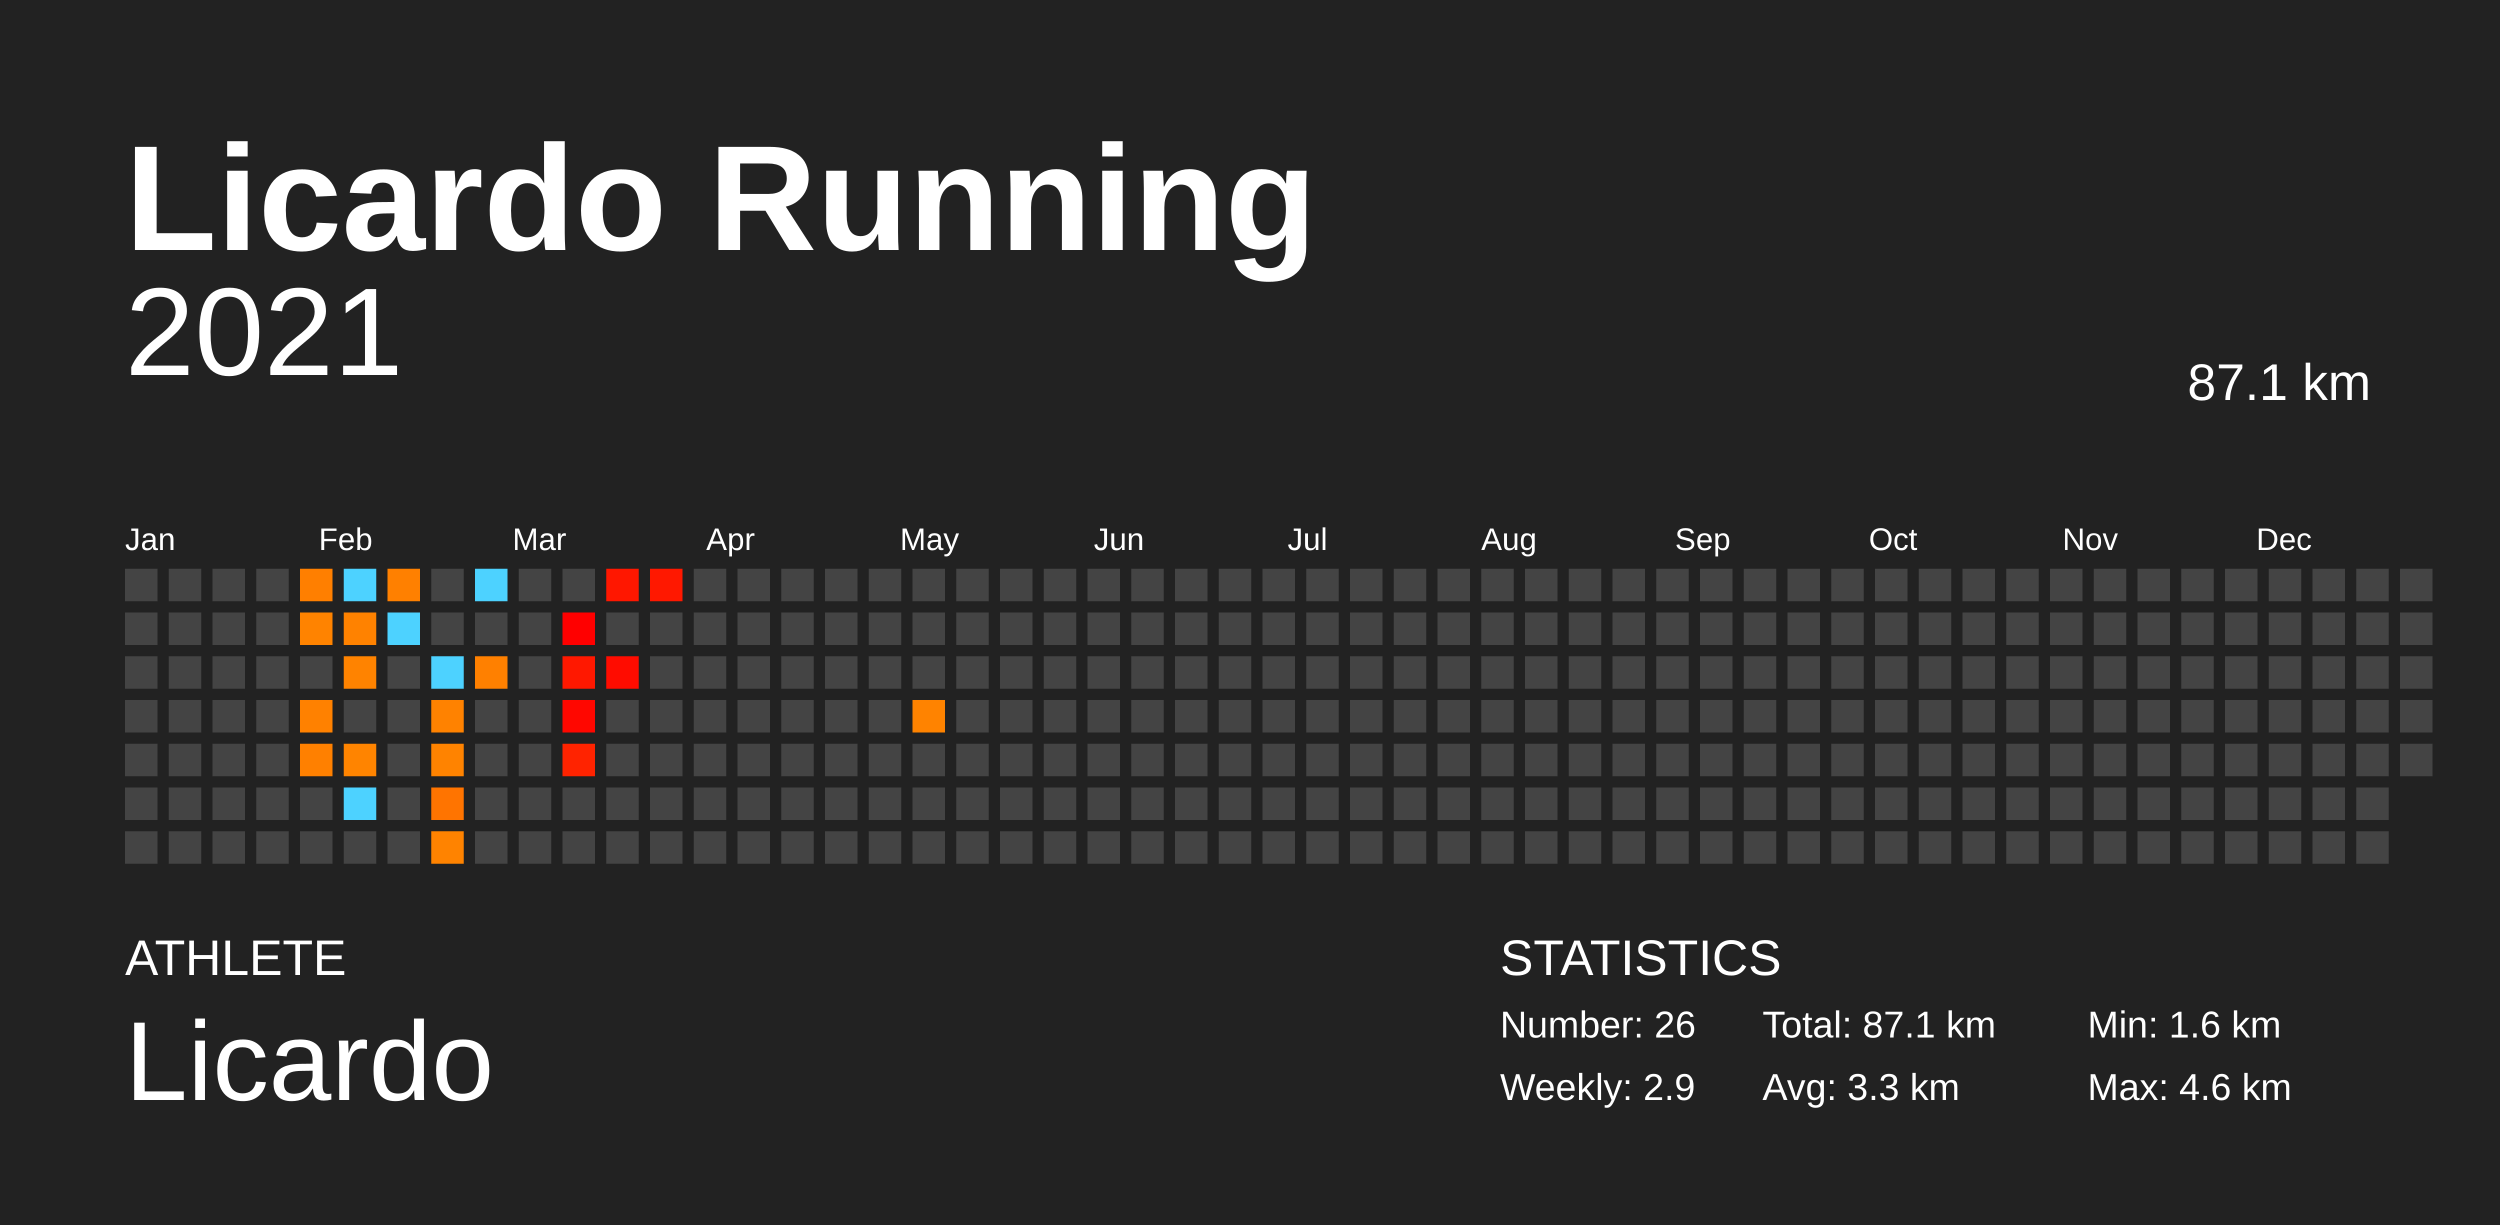
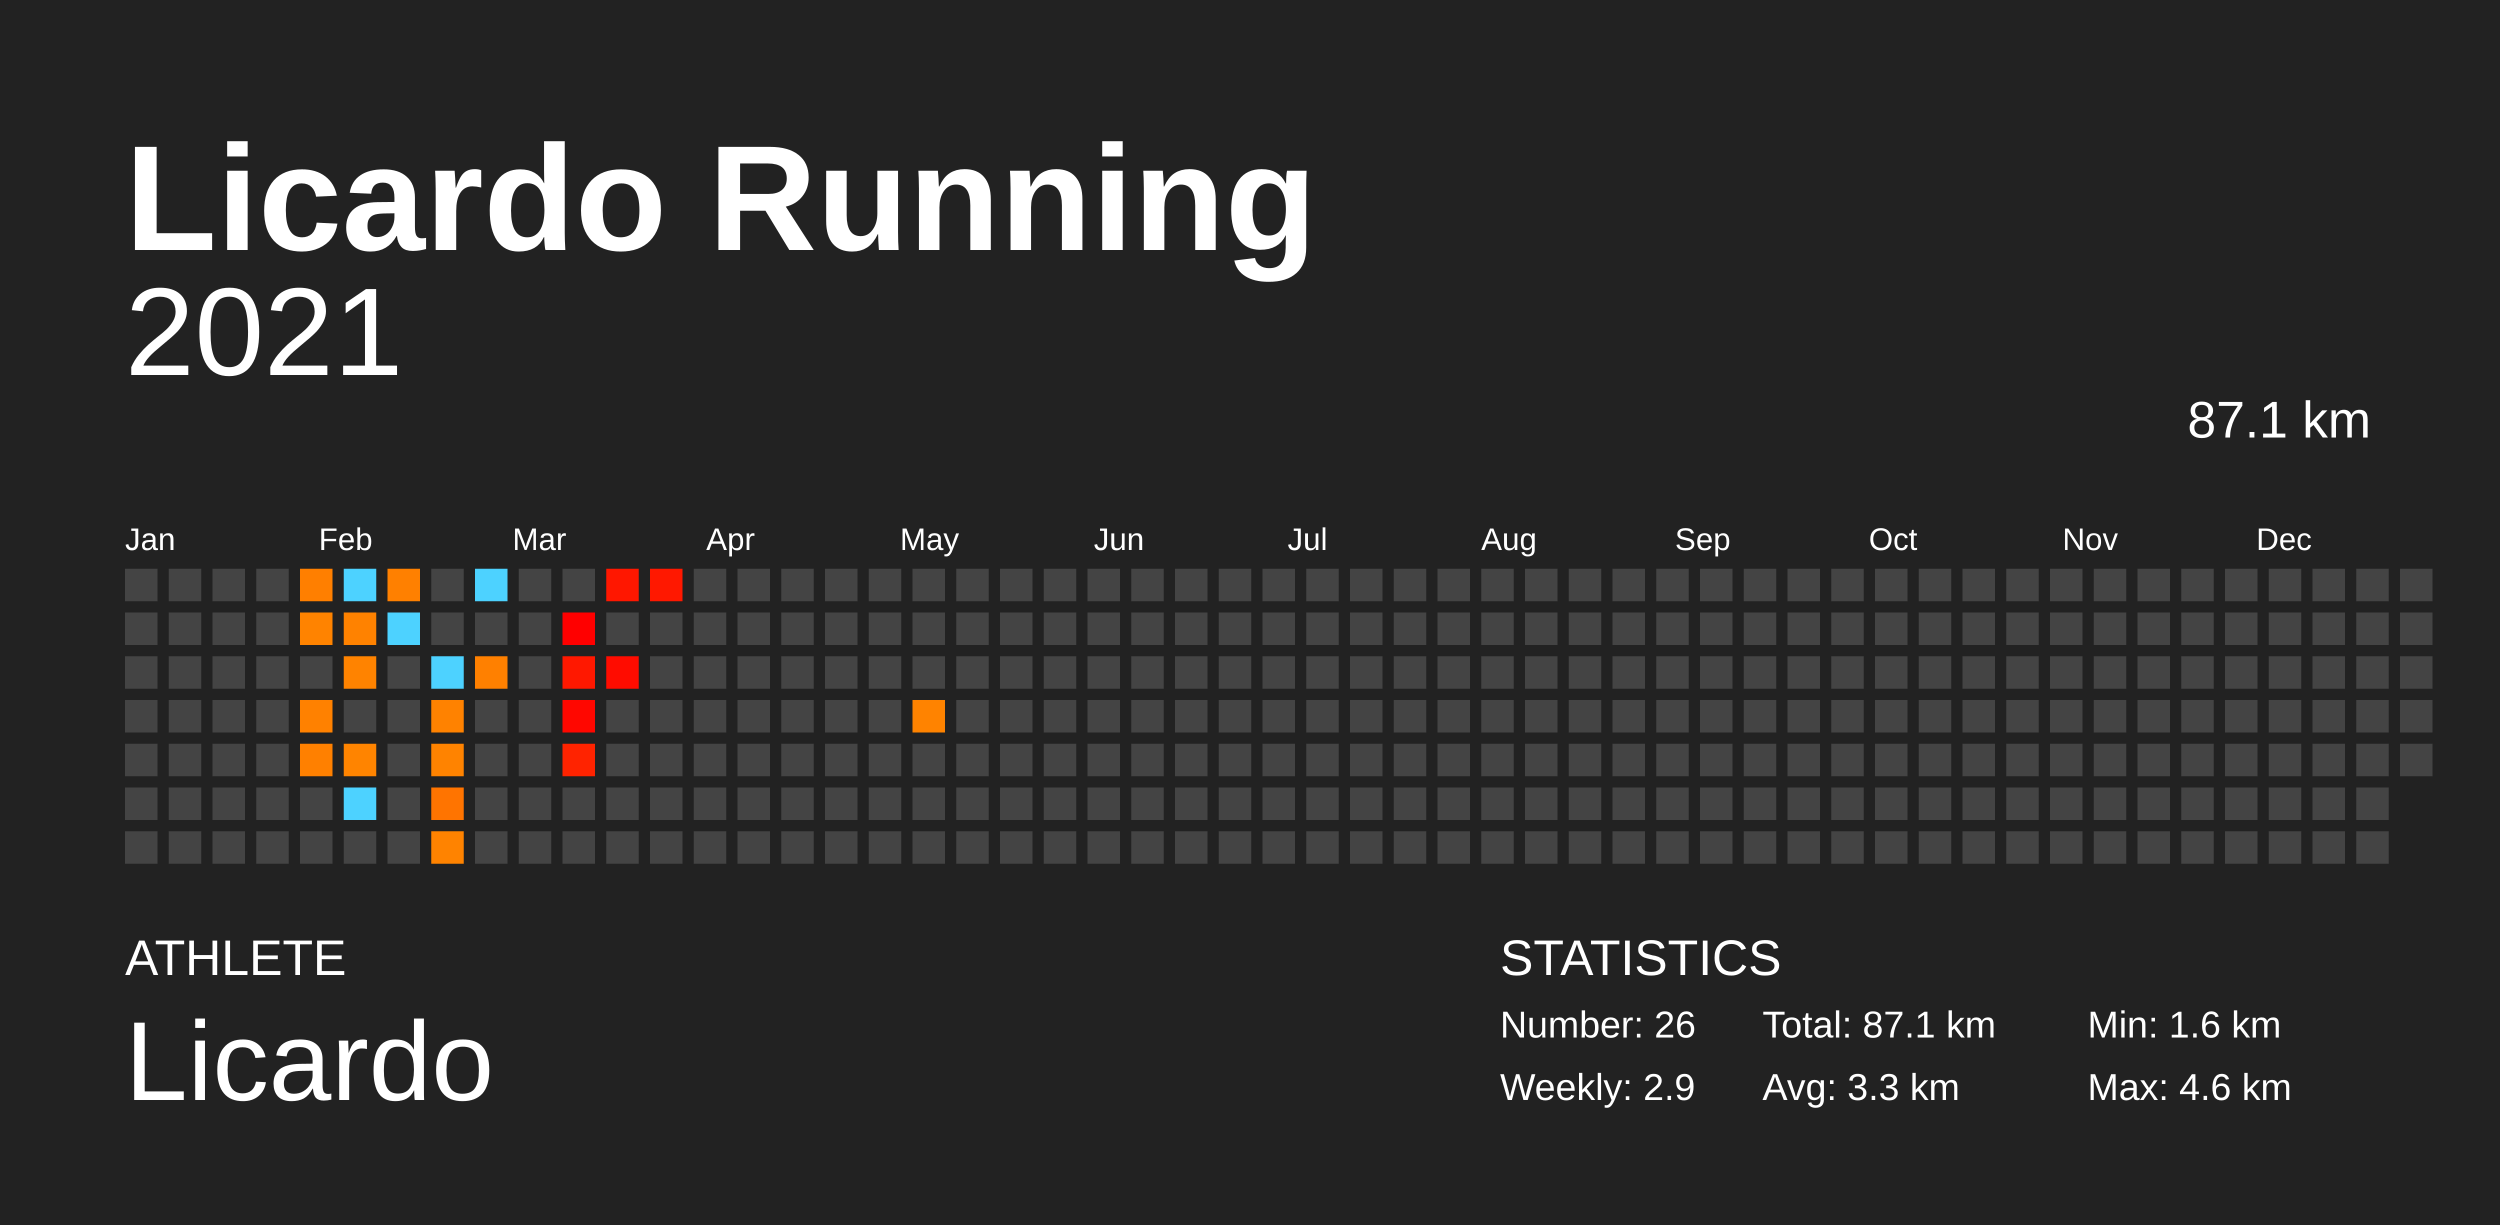
<svg xmlns="http://www.w3.org/2000/svg" baseProfile="full" height="98mm" version="1.1" viewBox="0,0,200,98" width="200mm">
  <defs />
  <rect fill="#222222" height="98" width="200" x="0" y="0" />
  <text fill="#FFFFFF" style="font-size:12px; font-family:Arial; font-weight:bold;" x="10" y="20">Licardo Running</text>
  <text fill="#FFFFFF" style="font-size:4px; font-family:Arial" x="10" y="78">ATHLETE</text>
  <text fill="#FFFFFF" style="font-size:9px; font-family:Arial" x="10" y="88">Licardo</text>
  <text fill="#FFFFFF" style="font-size:4px; font-family:Arial" x="120" y="78">STATISTICS</text>
  <text fill="#FFFFFF" style="font-size:3px; font-family:Arial" x="120" y="83">Number: 26</text>
  <text fill="#FFFFFF" style="font-size:3px; font-family:Arial" x="120" y="88">Weekly: 2.9</text>
  <text fill="#FFFFFF" style="font-size:3px; font-family:Arial" x="141" y="83">Total: 87.1 km</text>
  <text fill="#FFFFFF" style="font-size:3px; font-family:Arial" x="141" y="88">Avg: 3.3 km</text>
  <text fill="#FFFFFF" style="font-size:3px; font-family:Arial" x="167" y="83">Min: 1.6 km</text>
  <text fill="#FFFFFF" style="font-size:3px; font-family:Arial" x="167" y="88">Max: 4.6 km</text>
  <text alignment-baseline="hanging" fill="#FFFFFF" style="font-size:10.0px; font-family:Arial;" x="10" y="30">2021</text>
-   <text alignment-baseline="hanging" fill="#FFFFFF" style="font-size:4.125px; font-family:Arial;" x="175" y="32">87.1 km</text>
+   <text alignment-baseline="hanging" fill="#FFFFFF" style="font-size:4.125px; font-family:Arial;" x="175" y="35">87.1 km</text>
  <text fill="#FFFFFF" style="font-size:2.5px; font-family:Arial" x="10.0" y="44">Jan</text>
  <text fill="#FFFFFF" style="font-size:2.5px; font-family:Arial" x="25.5" y="44">Feb</text>
  <text fill="#FFFFFF" style="font-size:2.5px; font-family:Arial" x="41.0" y="44">Mar</text>
  <text fill="#FFFFFF" style="font-size:2.5px; font-family:Arial" x="56.5" y="44">Apr</text>
  <text fill="#FFFFFF" style="font-size:2.5px; font-family:Arial" x="72.0" y="44">May</text>
  <text fill="#FFFFFF" style="font-size:2.5px; font-family:Arial" x="87.5" y="44">Jun</text>
  <text fill="#FFFFFF" style="font-size:2.5px; font-family:Arial" x="103.0" y="44">Jul</text>
  <text fill="#FFFFFF" style="font-size:2.5px; font-family:Arial" x="118.5" y="44">Aug</text>
  <text fill="#FFFFFF" style="font-size:2.5px; font-family:Arial" x="134.0" y="44">Sep</text>
  <text fill="#FFFFFF" style="font-size:2.5px; font-family:Arial" x="149.5" y="44">Oct</text>
  <text fill="#FFFFFF" style="font-size:2.5px; font-family:Arial" x="165.0" y="44">Nov</text>
  <text fill="#FFFFFF" style="font-size:2.5px; font-family:Arial" x="180.5" y="44">Dec</text>
  <rect fill="#444444" height="2.6" width="2.6" x="10.0" y="45.5" />
  <rect fill="#444444" height="2.6" width="2.6" x="10.0" y="49.0" />
  <rect fill="#444444" height="2.6" width="2.6" x="10.0" y="52.5" />
  <rect fill="#444444" height="2.6" width="2.6" x="10.0" y="56.0" />
  <rect fill="#444444" height="2.6" width="2.6" x="10.0" y="59.5" />
  <rect fill="#444444" height="2.6" width="2.6" x="10.0" y="63.0" />
  <rect fill="#444444" height="2.6" width="2.6" x="10.0" y="66.5" />
  <rect fill="#444444" height="2.6" width="2.6" x="13.5" y="45.5" />
  <rect fill="#444444" height="2.6" width="2.6" x="13.5" y="49.0" />
  <rect fill="#444444" height="2.6" width="2.6" x="13.5" y="52.5" />
  <rect fill="#444444" height="2.6" width="2.6" x="13.5" y="56.0" />
  <rect fill="#444444" height="2.6" width="2.6" x="13.5" y="59.5" />
  <rect fill="#444444" height="2.6" width="2.6" x="13.5" y="63.0" />
  <rect fill="#444444" height="2.6" width="2.6" x="13.5" y="66.5" />
  <rect fill="#444444" height="2.6" width="2.6" x="17.0" y="45.5" />
  <rect fill="#444444" height="2.6" width="2.6" x="17.0" y="49.0" />
  <rect fill="#444444" height="2.6" width="2.6" x="17.0" y="52.5" />
  <rect fill="#444444" height="2.6" width="2.6" x="17.0" y="56.0" />
  <rect fill="#444444" height="2.6" width="2.6" x="17.0" y="59.5" />
  <rect fill="#444444" height="2.6" width="2.6" x="17.0" y="63.0" />
  <rect fill="#444444" height="2.6" width="2.6" x="17.0" y="66.5" />
  <rect fill="#444444" height="2.6" width="2.6" x="20.5" y="45.5" />
  <rect fill="#444444" height="2.6" width="2.6" x="20.5" y="49.0" />
  <rect fill="#444444" height="2.6" width="2.6" x="20.5" y="52.5" />
  <rect fill="#444444" height="2.6" width="2.6" x="20.5" y="56.0" />
  <rect fill="#444444" height="2.6" width="2.6" x="20.5" y="59.5" />
  <rect fill="#444444" height="2.6" width="2.6" x="20.5" y="63.0" />
  <rect fill="#444444" height="2.6" width="2.6" x="20.5" y="66.5" />
  <rect fill="#ff7f00" height="2.6" width="2.6" x="24.0" y="45.5" />
  <rect fill="#ff8300" height="2.6" width="2.6" x="24.0" y="49.0" />
  <rect fill="#444444" height="2.6" width="2.6" x="24.0" y="52.5" />
  <rect fill="#ff8100" height="2.6" width="2.6" x="24.0" y="56.0" />
  <rect fill="#ff8000" height="2.6" width="2.6" x="24.0" y="59.5" />
  <rect fill="#444444" height="2.6" width="2.6" x="24.0" y="63.0" />
  <rect fill="#444444" height="2.6" width="2.6" x="24.0" y="66.5" />
  <rect fill="#4dd2ff" height="2.6" width="2.6" x="27.5" y="45.5" />
  <rect fill="#ff8200" height="2.6" width="2.6" x="27.5" y="49.0" />
  <rect fill="#ff8300" height="2.6" width="2.6" x="27.5" y="52.5" />
  <rect fill="#444444" height="2.6" width="2.6" x="27.5" y="56.0" />
  <rect fill="#ff8400" height="2.6" width="2.6" x="27.5" y="59.5" />
  <rect fill="#4dd2ff" height="2.6" width="2.6" x="27.5" y="63.0" />
  <rect fill="#444444" height="2.6" width="2.6" x="27.5" y="66.5" />
  <rect fill="#ff8000" height="2.6" width="2.6" x="31.0" y="45.5" />
  <rect fill="#4dd2ff" height="2.6" width="2.6" x="31.0" y="49.0" />
  <rect fill="#444444" height="2.6" width="2.6" x="31.0" y="52.5" />
  <rect fill="#444444" height="2.6" width="2.6" x="31.0" y="56.0" />
  <rect fill="#444444" height="2.6" width="2.6" x="31.0" y="59.5" />
  <rect fill="#444444" height="2.6" width="2.6" x="31.0" y="63.0" />
  <rect fill="#444444" height="2.6" width="2.6" x="31.0" y="66.5" />
  <rect fill="#444444" height="2.6" width="2.6" x="34.5" y="45.5" />
  <rect fill="#444444" height="2.6" width="2.6" x="34.5" y="49.0" />
  <rect fill="#4dd2ff" height="2.6" width="2.6" x="34.5" y="52.5" />
  <rect fill="#ff8200" height="2.6" width="2.6" x="34.5" y="56.0" />
  <rect fill="#ff8300" height="2.6" width="2.6" x="34.5" y="59.5" />
  <rect fill="#ff7400" height="2.6" width="2.6" x="34.5" y="63.0" />
  <rect fill="#ff8300" height="2.6" width="2.6" x="34.5" y="66.5" />
  <rect fill="#4dd2ff" height="2.6" width="2.6" x="38.0" y="45.5" />
  <rect fill="#444444" height="2.6" width="2.6" x="38.0" y="49.0" />
  <rect fill="#ff8000" height="2.6" width="2.6" x="38.0" y="52.5" />
  <rect fill="#444444" height="2.6" width="2.6" x="38.0" y="56.0" />
  <rect fill="#444444" height="2.6" width="2.6" x="38.0" y="59.5" />
  <rect fill="#444444" height="2.6" width="2.6" x="38.0" y="63.0" />
  <rect fill="#444444" height="2.6" width="2.6" x="38.0" y="66.5" />
  <rect fill="#444444" height="2.6" width="2.6" x="41.5" y="45.5" />
  <rect fill="#444444" height="2.6" width="2.6" x="41.5" y="49.0" />
  <rect fill="#444444" height="2.6" width="2.6" x="41.5" y="52.5" />
  <rect fill="#444444" height="2.6" width="2.6" x="41.5" y="56.0" />
  <rect fill="#444444" height="2.6" width="2.6" x="41.5" y="59.5" />
  <rect fill="#444444" height="2.6" width="2.6" x="41.5" y="63.0" />
  <rect fill="#444444" height="2.6" width="2.6" x="41.5" y="66.5" />
  <rect fill="#444444" height="2.6" width="2.6" x="45.0" y="45.5" />
  <rect fill="#ff0000" height="2.6" width="2.6" x="45.0" y="49.0" />
  <rect fill="#ff1800" height="2.6" width="2.6" x="45.0" y="52.5" />
  <rect fill="#ff0700" height="2.6" width="2.6" x="45.0" y="56.0" />
  <rect fill="#ff2300" height="2.6" width="2.6" x="45.0" y="59.5" />
  <rect fill="#444444" height="2.6" width="2.6" x="45.0" y="63.0" />
  <rect fill="#444444" height="2.6" width="2.6" x="45.0" y="66.5" />
  <rect fill="#ff1700" height="2.6" width="2.6" x="48.5" y="45.5" />
  <rect fill="#444444" height="2.6" width="2.6" x="48.5" y="49.0" />
  <rect fill="#ff0c00" height="2.6" width="2.6" x="48.5" y="52.5" />
  <rect fill="#444444" height="2.6" width="2.6" x="48.5" y="56.0" />
  <rect fill="#444444" height="2.6" width="2.6" x="48.5" y="59.5" />
  <rect fill="#444444" height="2.6" width="2.6" x="48.5" y="63.0" />
  <rect fill="#444444" height="2.6" width="2.6" x="48.5" y="66.5" />
  <rect fill="#ff1800" height="2.6" width="2.6" x="52.0" y="45.5" />
  <rect fill="#444444" height="2.6" width="2.6" x="52.0" y="49.0" />
  <rect fill="#444444" height="2.6" width="2.6" x="52.0" y="52.5" />
  <rect fill="#444444" height="2.6" width="2.6" x="52.0" y="56.0" />
  <rect fill="#444444" height="2.6" width="2.6" x="52.0" y="59.5" />
  <rect fill="#444444" height="2.6" width="2.6" x="52.0" y="63.0" />
  <rect fill="#444444" height="2.6" width="2.6" x="52.0" y="66.5" />
  <rect fill="#444444" height="2.6" width="2.6" x="55.5" y="45.5" />
  <rect fill="#444444" height="2.6" width="2.6" x="55.5" y="49.0" />
  <rect fill="#444444" height="2.6" width="2.6" x="55.5" y="52.5" />
  <rect fill="#444444" height="2.6" width="2.6" x="55.5" y="56.0" />
  <rect fill="#444444" height="2.6" width="2.6" x="55.5" y="59.5" />
  <rect fill="#444444" height="2.6" width="2.6" x="55.5" y="63.0" />
  <rect fill="#444444" height="2.6" width="2.6" x="55.5" y="66.5" />
  <rect fill="#444444" height="2.6" width="2.6" x="59.0" y="45.5" />
  <rect fill="#444444" height="2.6" width="2.6" x="59.0" y="49.0" />
  <rect fill="#444444" height="2.6" width="2.6" x="59.0" y="52.5" />
  <rect fill="#444444" height="2.6" width="2.6" x="59.0" y="56.0" />
  <rect fill="#444444" height="2.6" width="2.6" x="59.0" y="59.5" />
  <rect fill="#444444" height="2.6" width="2.6" x="59.0" y="63.0" />
  <rect fill="#444444" height="2.6" width="2.6" x="59.0" y="66.5" />
  <rect fill="#444444" height="2.6" width="2.6" x="62.5" y="45.5" />
  <rect fill="#444444" height="2.6" width="2.6" x="62.5" y="49.0" />
  <rect fill="#444444" height="2.6" width="2.6" x="62.5" y="52.5" />
  <rect fill="#444444" height="2.6" width="2.6" x="62.5" y="56.0" />
  <rect fill="#444444" height="2.6" width="2.6" x="62.5" y="59.5" />
  <rect fill="#444444" height="2.6" width="2.6" x="62.5" y="63.0" />
  <rect fill="#444444" height="2.6" width="2.6" x="62.5" y="66.5" />
  <rect fill="#444444" height="2.6" width="2.6" x="66.0" y="45.5" />
  <rect fill="#444444" height="2.6" width="2.6" x="66.0" y="49.0" />
  <rect fill="#444444" height="2.6" width="2.6" x="66.0" y="52.5" />
  <rect fill="#444444" height="2.6" width="2.6" x="66.0" y="56.0" />
  <rect fill="#444444" height="2.6" width="2.6" x="66.0" y="59.5" />
  <rect fill="#444444" height="2.6" width="2.6" x="66.0" y="63.0" />
  <rect fill="#444444" height="2.6" width="2.6" x="66.0" y="66.5" />
  <rect fill="#444444" height="2.6" width="2.6" x="69.5" y="45.5" />
  <rect fill="#444444" height="2.6" width="2.6" x="69.5" y="49.0" />
  <rect fill="#444444" height="2.6" width="2.6" x="69.5" y="52.5" />
  <rect fill="#444444" height="2.6" width="2.6" x="69.5" y="56.0" />
  <rect fill="#444444" height="2.6" width="2.6" x="69.5" y="59.5" />
  <rect fill="#444444" height="2.6" width="2.6" x="69.5" y="63.0" />
  <rect fill="#444444" height="2.6" width="2.6" x="69.5" y="66.5" />
  <rect fill="#444444" height="2.6" width="2.6" x="73.0" y="45.5" />
  <rect fill="#444444" height="2.6" width="2.6" x="73.0" y="49.0" />
  <rect fill="#444444" height="2.6" width="2.6" x="73.0" y="52.5" />
  <rect fill="#ff8300" height="2.6" width="2.6" x="73.0" y="56.0" />
  <rect fill="#444444" height="2.6" width="2.6" x="73.0" y="59.5" />
  <rect fill="#444444" height="2.6" width="2.6" x="73.0" y="63.0" />
  <rect fill="#444444" height="2.6" width="2.6" x="73.0" y="66.5" />
  <rect fill="#444444" height="2.6" width="2.6" x="76.5" y="45.5" />
  <rect fill="#444444" height="2.6" width="2.6" x="76.5" y="49.0" />
  <rect fill="#444444" height="2.6" width="2.6" x="76.5" y="52.5" />
  <rect fill="#444444" height="2.6" width="2.6" x="76.5" y="56.0" />
  <rect fill="#444444" height="2.6" width="2.6" x="76.5" y="59.5" />
  <rect fill="#444444" height="2.6" width="2.6" x="76.5" y="63.0" />
  <rect fill="#444444" height="2.6" width="2.6" x="76.5" y="66.5" />
  <rect fill="#444444" height="2.6" width="2.6" x="80.0" y="45.5" />
  <rect fill="#444444" height="2.6" width="2.6" x="80.0" y="49.0" />
  <rect fill="#444444" height="2.6" width="2.6" x="80.0" y="52.5" />
  <rect fill="#444444" height="2.6" width="2.6" x="80.0" y="56.0" />
  <rect fill="#444444" height="2.6" width="2.6" x="80.0" y="59.5" />
  <rect fill="#444444" height="2.6" width="2.6" x="80.0" y="63.0" />
  <rect fill="#444444" height="2.6" width="2.6" x="80.0" y="66.5" />
  <rect fill="#444444" height="2.6" width="2.6" x="83.5" y="45.5" />
  <rect fill="#444444" height="2.6" width="2.6" x="83.5" y="49.0" />
  <rect fill="#444444" height="2.6" width="2.6" x="83.5" y="52.5" />
  <rect fill="#444444" height="2.6" width="2.6" x="83.5" y="56.0" />
  <rect fill="#444444" height="2.6" width="2.6" x="83.5" y="59.5" />
  <rect fill="#444444" height="2.6" width="2.6" x="83.5" y="63.0" />
  <rect fill="#444444" height="2.6" width="2.6" x="83.5" y="66.5" />
  <rect fill="#444444" height="2.6" width="2.6" x="87.0" y="45.5" />
  <rect fill="#444444" height="2.6" width="2.6" x="87.0" y="49.0" />
  <rect fill="#444444" height="2.6" width="2.6" x="87.0" y="52.5" />
  <rect fill="#444444" height="2.6" width="2.6" x="87.0" y="56.0" />
  <rect fill="#444444" height="2.6" width="2.6" x="87.0" y="59.5" />
  <rect fill="#444444" height="2.6" width="2.6" x="87.0" y="63.0" />
  <rect fill="#444444" height="2.6" width="2.6" x="87.0" y="66.5" />
  <rect fill="#444444" height="2.6" width="2.6" x="90.5" y="45.5" />
  <rect fill="#444444" height="2.6" width="2.6" x="90.5" y="49.0" />
  <rect fill="#444444" height="2.6" width="2.6" x="90.5" y="52.5" />
  <rect fill="#444444" height="2.6" width="2.6" x="90.5" y="56.0" />
  <rect fill="#444444" height="2.6" width="2.6" x="90.5" y="59.5" />
  <rect fill="#444444" height="2.6" width="2.6" x="90.5" y="63.0" />
  <rect fill="#444444" height="2.6" width="2.6" x="90.5" y="66.5" />
  <rect fill="#444444" height="2.6" width="2.6" x="94.0" y="45.5" />
  <rect fill="#444444" height="2.6" width="2.6" x="94.0" y="49.0" />
  <rect fill="#444444" height="2.6" width="2.6" x="94.0" y="52.5" />
  <rect fill="#444444" height="2.6" width="2.6" x="94.0" y="56.0" />
  <rect fill="#444444" height="2.6" width="2.6" x="94.0" y="59.5" />
  <rect fill="#444444" height="2.6" width="2.6" x="94.0" y="63.0" />
  <rect fill="#444444" height="2.6" width="2.6" x="94.0" y="66.5" />
  <rect fill="#444444" height="2.6" width="2.6" x="97.5" y="45.5" />
  <rect fill="#444444" height="2.6" width="2.6" x="97.5" y="49.0" />
  <rect fill="#444444" height="2.6" width="2.6" x="97.5" y="52.5" />
  <rect fill="#444444" height="2.6" width="2.6" x="97.5" y="56.0" />
  <rect fill="#444444" height="2.6" width="2.6" x="97.5" y="59.5" />
  <rect fill="#444444" height="2.6" width="2.6" x="97.5" y="63.0" />
  <rect fill="#444444" height="2.6" width="2.6" x="97.5" y="66.5" />
  <rect fill="#444444" height="2.6" width="2.6" x="101.0" y="45.5" />
  <rect fill="#444444" height="2.6" width="2.6" x="101.0" y="49.0" />
  <rect fill="#444444" height="2.6" width="2.6" x="101.0" y="52.5" />
  <rect fill="#444444" height="2.6" width="2.6" x="101.0" y="56.0" />
  <rect fill="#444444" height="2.6" width="2.6" x="101.0" y="59.5" />
  <rect fill="#444444" height="2.6" width="2.6" x="101.0" y="63.0" />
  <rect fill="#444444" height="2.6" width="2.6" x="101.0" y="66.5" />
  <rect fill="#444444" height="2.6" width="2.6" x="104.5" y="45.5" />
  <rect fill="#444444" height="2.6" width="2.6" x="104.5" y="49.0" />
  <rect fill="#444444" height="2.6" width="2.6" x="104.5" y="52.5" />
  <rect fill="#444444" height="2.6" width="2.6" x="104.5" y="56.0" />
  <rect fill="#444444" height="2.6" width="2.6" x="104.5" y="59.5" />
  <rect fill="#444444" height="2.6" width="2.6" x="104.5" y="63.0" />
  <rect fill="#444444" height="2.6" width="2.6" x="104.5" y="66.5" />
  <rect fill="#444444" height="2.6" width="2.6" x="108.0" y="45.5" />
  <rect fill="#444444" height="2.6" width="2.6" x="108.0" y="49.0" />
  <rect fill="#444444" height="2.6" width="2.6" x="108.0" y="52.5" />
  <rect fill="#444444" height="2.6" width="2.6" x="108.0" y="56.0" />
  <rect fill="#444444" height="2.6" width="2.6" x="108.0" y="59.5" />
  <rect fill="#444444" height="2.6" width="2.6" x="108.0" y="63.0" />
  <rect fill="#444444" height="2.6" width="2.6" x="108.0" y="66.5" />
  <rect fill="#444444" height="2.6" width="2.6" x="111.5" y="45.5" />
  <rect fill="#444444" height="2.6" width="2.6" x="111.5" y="49.0" />
  <rect fill="#444444" height="2.6" width="2.6" x="111.5" y="52.5" />
  <rect fill="#444444" height="2.6" width="2.6" x="111.5" y="56.0" />
  <rect fill="#444444" height="2.6" width="2.6" x="111.5" y="59.5" />
  <rect fill="#444444" height="2.6" width="2.6" x="111.5" y="63.0" />
  <rect fill="#444444" height="2.6" width="2.6" x="111.5" y="66.5" />
  <rect fill="#444444" height="2.6" width="2.6" x="115.0" y="45.5" />
  <rect fill="#444444" height="2.6" width="2.6" x="115.0" y="49.0" />
  <rect fill="#444444" height="2.6" width="2.6" x="115.0" y="52.5" />
  <rect fill="#444444" height="2.6" width="2.6" x="115.0" y="56.0" />
  <rect fill="#444444" height="2.6" width="2.6" x="115.0" y="59.5" />
  <rect fill="#444444" height="2.6" width="2.6" x="115.0" y="63.0" />
  <rect fill="#444444" height="2.6" width="2.6" x="115.0" y="66.5" />
  <rect fill="#444444" height="2.6" width="2.6" x="118.5" y="45.5" />
  <rect fill="#444444" height="2.6" width="2.6" x="118.5" y="49.0" />
  <rect fill="#444444" height="2.6" width="2.6" x="118.5" y="52.5" />
  <rect fill="#444444" height="2.6" width="2.6" x="118.5" y="56.0" />
  <rect fill="#444444" height="2.6" width="2.6" x="118.5" y="59.5" />
  <rect fill="#444444" height="2.6" width="2.6" x="118.5" y="63.0" />
  <rect fill="#444444" height="2.6" width="2.6" x="118.5" y="66.5" />
  <rect fill="#444444" height="2.6" width="2.6" x="122.0" y="45.5" />
  <rect fill="#444444" height="2.6" width="2.6" x="122.0" y="49.0" />
  <rect fill="#444444" height="2.6" width="2.6" x="122.0" y="52.5" />
  <rect fill="#444444" height="2.6" width="2.6" x="122.0" y="56.0" />
  <rect fill="#444444" height="2.6" width="2.6" x="122.0" y="59.5" />
  <rect fill="#444444" height="2.6" width="2.6" x="122.0" y="63.0" />
  <rect fill="#444444" height="2.6" width="2.6" x="122.0" y="66.5" />
  <rect fill="#444444" height="2.6" width="2.6" x="125.5" y="45.5" />
  <rect fill="#444444" height="2.6" width="2.6" x="125.5" y="49.0" />
  <rect fill="#444444" height="2.6" width="2.6" x="125.5" y="52.5" />
  <rect fill="#444444" height="2.6" width="2.6" x="125.5" y="56.0" />
  <rect fill="#444444" height="2.6" width="2.6" x="125.5" y="59.5" />
  <rect fill="#444444" height="2.6" width="2.6" x="125.5" y="63.0" />
  <rect fill="#444444" height="2.6" width="2.6" x="125.5" y="66.5" />
  <rect fill="#444444" height="2.6" width="2.6" x="129.0" y="45.5" />
  <rect fill="#444444" height="2.6" width="2.6" x="129.0" y="49.0" />
  <rect fill="#444444" height="2.6" width="2.6" x="129.0" y="52.5" />
  <rect fill="#444444" height="2.6" width="2.6" x="129.0" y="56.0" />
  <rect fill="#444444" height="2.6" width="2.6" x="129.0" y="59.5" />
  <rect fill="#444444" height="2.6" width="2.6" x="129.0" y="63.0" />
  <rect fill="#444444" height="2.6" width="2.6" x="129.0" y="66.5" />
  <rect fill="#444444" height="2.6" width="2.6" x="132.5" y="45.5" />
  <rect fill="#444444" height="2.6" width="2.6" x="132.5" y="49.0" />
  <rect fill="#444444" height="2.6" width="2.6" x="132.5" y="52.5" />
  <rect fill="#444444" height="2.6" width="2.6" x="132.5" y="56.0" />
  <rect fill="#444444" height="2.6" width="2.6" x="132.5" y="59.5" />
  <rect fill="#444444" height="2.6" width="2.6" x="132.5" y="63.0" />
  <rect fill="#444444" height="2.6" width="2.6" x="132.5" y="66.5" />
  <rect fill="#444444" height="2.6" width="2.6" x="136.0" y="45.5" />
  <rect fill="#444444" height="2.6" width="2.6" x="136.0" y="49.0" />
  <rect fill="#444444" height="2.6" width="2.6" x="136.0" y="52.5" />
  <rect fill="#444444" height="2.6" width="2.6" x="136.0" y="56.0" />
  <rect fill="#444444" height="2.6" width="2.6" x="136.0" y="59.5" />
  <rect fill="#444444" height="2.6" width="2.6" x="136.0" y="63.0" />
  <rect fill="#444444" height="2.6" width="2.6" x="136.0" y="66.5" />
  <rect fill="#444444" height="2.6" width="2.6" x="139.5" y="45.5" />
  <rect fill="#444444" height="2.6" width="2.6" x="139.5" y="49.0" />
  <rect fill="#444444" height="2.6" width="2.6" x="139.5" y="52.5" />
  <rect fill="#444444" height="2.6" width="2.6" x="139.5" y="56.0" />
  <rect fill="#444444" height="2.6" width="2.6" x="139.5" y="59.5" />
  <rect fill="#444444" height="2.6" width="2.6" x="139.5" y="63.0" />
  <rect fill="#444444" height="2.6" width="2.6" x="139.5" y="66.5" />
  <rect fill="#444444" height="2.6" width="2.6" x="143.0" y="45.5" />
  <rect fill="#444444" height="2.6" width="2.6" x="143.0" y="49.0" />
  <rect fill="#444444" height="2.6" width="2.6" x="143.0" y="52.5" />
  <rect fill="#444444" height="2.6" width="2.6" x="143.0" y="56.0" />
  <rect fill="#444444" height="2.6" width="2.6" x="143.0" y="59.5" />
  <rect fill="#444444" height="2.6" width="2.6" x="143.0" y="63.0" />
  <rect fill="#444444" height="2.6" width="2.6" x="143.0" y="66.5" />
  <rect fill="#444444" height="2.6" width="2.6" x="146.5" y="45.5" />
  <rect fill="#444444" height="2.6" width="2.6" x="146.5" y="49.0" />
  <rect fill="#444444" height="2.6" width="2.6" x="146.5" y="52.5" />
  <rect fill="#444444" height="2.6" width="2.6" x="146.5" y="56.0" />
  <rect fill="#444444" height="2.6" width="2.6" x="146.5" y="59.5" />
  <rect fill="#444444" height="2.6" width="2.6" x="146.5" y="63.0" />
  <rect fill="#444444" height="2.6" width="2.6" x="146.5" y="66.5" />
  <rect fill="#444444" height="2.6" width="2.6" x="150.0" y="45.5" />
  <rect fill="#444444" height="2.6" width="2.6" x="150.0" y="49.0" />
  <rect fill="#444444" height="2.6" width="2.6" x="150.0" y="52.5" />
  <rect fill="#444444" height="2.6" width="2.6" x="150.0" y="56.0" />
  <rect fill="#444444" height="2.6" width="2.6" x="150.0" y="59.5" />
  <rect fill="#444444" height="2.6" width="2.6" x="150.0" y="63.0" />
  <rect fill="#444444" height="2.6" width="2.6" x="150.0" y="66.5" />
  <rect fill="#444444" height="2.6" width="2.6" x="153.5" y="45.5" />
  <rect fill="#444444" height="2.6" width="2.6" x="153.5" y="49.0" />
  <rect fill="#444444" height="2.6" width="2.6" x="153.5" y="52.5" />
  <rect fill="#444444" height="2.6" width="2.6" x="153.5" y="56.0" />
  <rect fill="#444444" height="2.6" width="2.6" x="153.5" y="59.5" />
  <rect fill="#444444" height="2.6" width="2.6" x="153.5" y="63.0" />
  <rect fill="#444444" height="2.6" width="2.6" x="153.5" y="66.5" />
  <rect fill="#444444" height="2.6" width="2.6" x="157.0" y="45.5" />
  <rect fill="#444444" height="2.6" width="2.6" x="157.0" y="49.0" />
  <rect fill="#444444" height="2.6" width="2.6" x="157.0" y="52.5" />
  <rect fill="#444444" height="2.6" width="2.6" x="157.0" y="56.0" />
  <rect fill="#444444" height="2.6" width="2.6" x="157.0" y="59.5" />
  <rect fill="#444444" height="2.6" width="2.6" x="157.0" y="63.0" />
  <rect fill="#444444" height="2.6" width="2.6" x="157.0" y="66.5" />
  <rect fill="#444444" height="2.6" width="2.6" x="160.5" y="45.5" />
  <rect fill="#444444" height="2.6" width="2.6" x="160.5" y="49.0" />
  <rect fill="#444444" height="2.6" width="2.6" x="160.5" y="52.5" />
  <rect fill="#444444" height="2.6" width="2.6" x="160.5" y="56.0" />
  <rect fill="#444444" height="2.6" width="2.6" x="160.5" y="59.5" />
  <rect fill="#444444" height="2.6" width="2.6" x="160.5" y="63.0" />
  <rect fill="#444444" height="2.6" width="2.6" x="160.5" y="66.5" />
  <rect fill="#444444" height="2.6" width="2.6" x="164.0" y="45.5" />
  <rect fill="#444444" height="2.6" width="2.6" x="164.0" y="49.0" />
  <rect fill="#444444" height="2.6" width="2.6" x="164.0" y="52.5" />
  <rect fill="#444444" height="2.6" width="2.6" x="164.0" y="56.0" />
  <rect fill="#444444" height="2.6" width="2.6" x="164.0" y="59.5" />
  <rect fill="#444444" height="2.6" width="2.6" x="164.0" y="63.0" />
  <rect fill="#444444" height="2.6" width="2.6" x="164.0" y="66.5" />
  <rect fill="#444444" height="2.6" width="2.6" x="167.5" y="45.5" />
  <rect fill="#444444" height="2.6" width="2.6" x="167.5" y="49.0" />
  <rect fill="#444444" height="2.6" width="2.6" x="167.5" y="52.5" />
  <rect fill="#444444" height="2.6" width="2.6" x="167.5" y="56.0" />
  <rect fill="#444444" height="2.6" width="2.6" x="167.5" y="59.5" />
  <rect fill="#444444" height="2.6" width="2.6" x="167.5" y="63.0" />
  <rect fill="#444444" height="2.6" width="2.6" x="167.5" y="66.5" />
  <rect fill="#444444" height="2.6" width="2.6" x="171.0" y="45.5" />
  <rect fill="#444444" height="2.6" width="2.6" x="171.0" y="49.0" />
  <rect fill="#444444" height="2.6" width="2.6" x="171.0" y="52.5" />
  <rect fill="#444444" height="2.6" width="2.6" x="171.0" y="56.0" />
  <rect fill="#444444" height="2.6" width="2.6" x="171.0" y="59.5" />
  <rect fill="#444444" height="2.6" width="2.6" x="171.0" y="63.0" />
  <rect fill="#444444" height="2.6" width="2.6" x="171.0" y="66.5" />
  <rect fill="#444444" height="2.6" width="2.6" x="174.5" y="45.5" />
  <rect fill="#444444" height="2.6" width="2.6" x="174.5" y="49.0" />
  <rect fill="#444444" height="2.6" width="2.6" x="174.5" y="52.5" />
  <rect fill="#444444" height="2.6" width="2.6" x="174.5" y="56.0" />
  <rect fill="#444444" height="2.6" width="2.6" x="174.5" y="59.5" />
  <rect fill="#444444" height="2.6" width="2.6" x="174.5" y="63.0" />
  <rect fill="#444444" height="2.6" width="2.6" x="174.5" y="66.5" />
  <rect fill="#444444" height="2.6" width="2.6" x="178.0" y="45.5" />
  <rect fill="#444444" height="2.6" width="2.6" x="178.0" y="49.0" />
  <rect fill="#444444" height="2.6" width="2.6" x="178.0" y="52.5" />
  <rect fill="#444444" height="2.6" width="2.6" x="178.0" y="56.0" />
  <rect fill="#444444" height="2.6" width="2.6" x="178.0" y="59.5" />
  <rect fill="#444444" height="2.6" width="2.6" x="178.0" y="63.0" />
  <rect fill="#444444" height="2.6" width="2.6" x="178.0" y="66.5" />
  <rect fill="#444444" height="2.6" width="2.6" x="181.5" y="45.5" />
  <rect fill="#444444" height="2.6" width="2.6" x="181.5" y="49.0" />
  <rect fill="#444444" height="2.6" width="2.6" x="181.5" y="52.5" />
  <rect fill="#444444" height="2.6" width="2.6" x="181.5" y="56.0" />
  <rect fill="#444444" height="2.6" width="2.6" x="181.5" y="59.5" />
  <rect fill="#444444" height="2.6" width="2.6" x="181.5" y="63.0" />
  <rect fill="#444444" height="2.6" width="2.6" x="181.5" y="66.5" />
  <rect fill="#444444" height="2.6" width="2.6" x="185.0" y="45.5" />
  <rect fill="#444444" height="2.6" width="2.6" x="185.0" y="49.0" />
  <rect fill="#444444" height="2.6" width="2.6" x="185.0" y="52.5" />
  <rect fill="#444444" height="2.6" width="2.6" x="185.0" y="56.0" />
  <rect fill="#444444" height="2.6" width="2.6" x="185.0" y="59.5" />
  <rect fill="#444444" height="2.6" width="2.6" x="185.0" y="63.0" />
  <rect fill="#444444" height="2.6" width="2.6" x="185.0" y="66.5" />
  <rect fill="#444444" height="2.6" width="2.6" x="188.5" y="45.5" />
  <rect fill="#444444" height="2.6" width="2.6" x="188.5" y="49.0" />
  <rect fill="#444444" height="2.6" width="2.6" x="188.5" y="52.5" />
  <rect fill="#444444" height="2.6" width="2.6" x="188.5" y="56.0" />
  <rect fill="#444444" height="2.6" width="2.6" x="188.5" y="59.5" />
  <rect fill="#444444" height="2.6" width="2.6" x="188.5" y="63.0" />
  <rect fill="#444444" height="2.6" width="2.6" x="188.5" y="66.5" />
  <rect fill="#444444" height="2.6" width="2.6" x="192.0" y="45.5" />
  <rect fill="#444444" height="2.6" width="2.6" x="192.0" y="49.0" />
  <rect fill="#444444" height="2.6" width="2.6" x="192.0" y="52.5" />
  <rect fill="#444444" height="2.6" width="2.6" x="192.0" y="56.0" />
  <rect fill="#444444" height="2.6" width="2.6" x="192.0" y="59.5" />
</svg>
